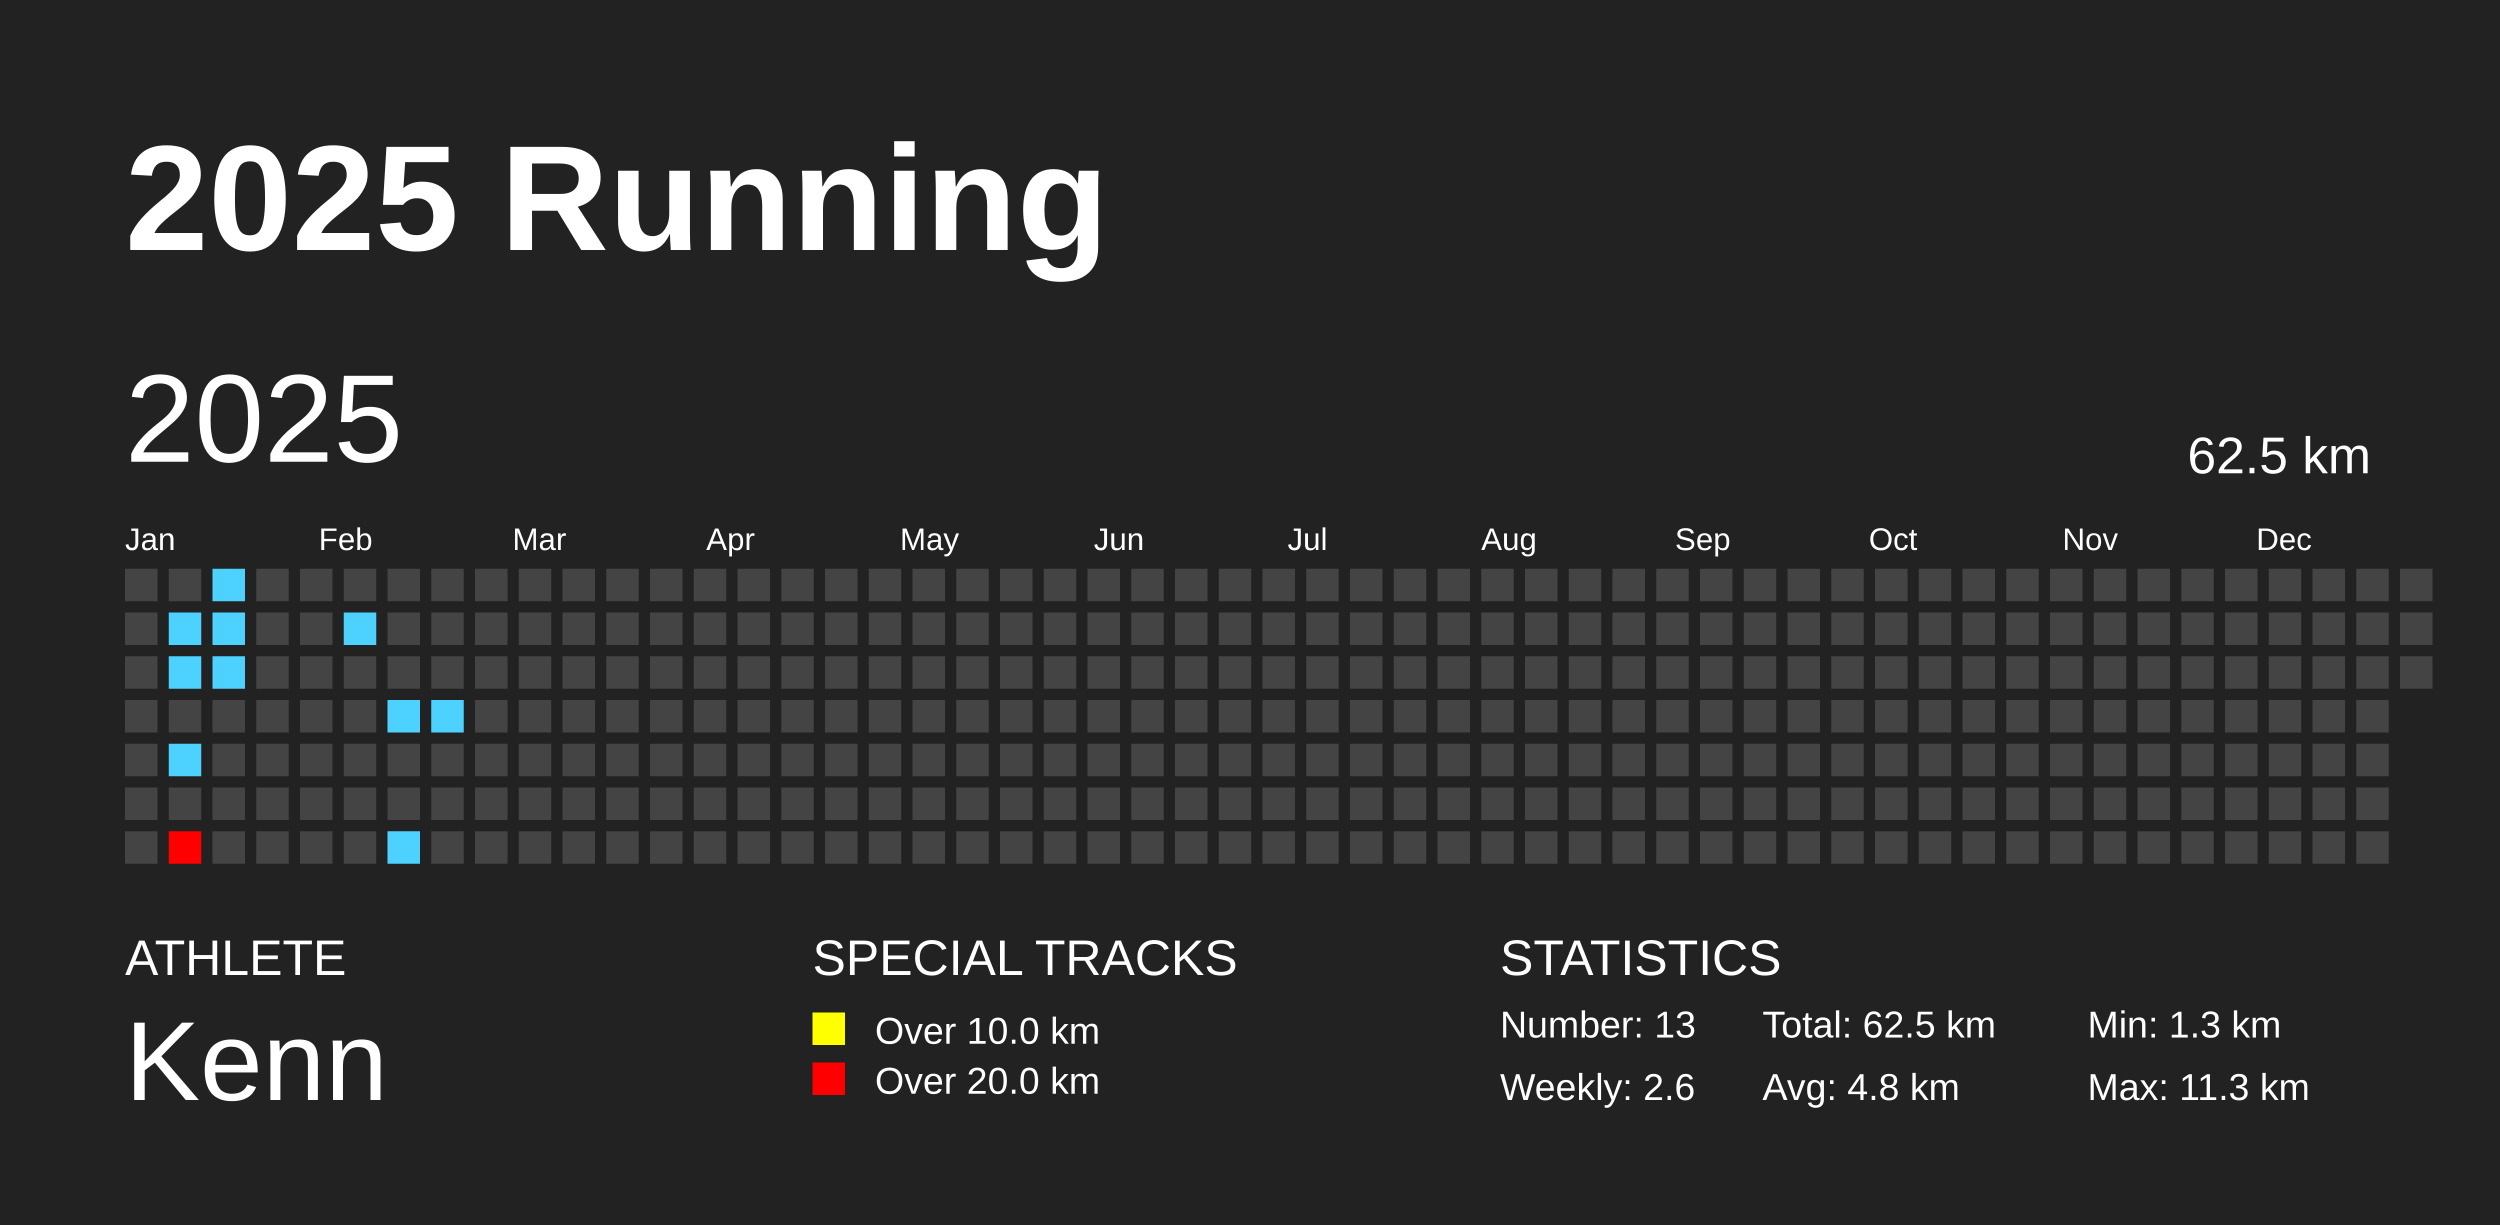
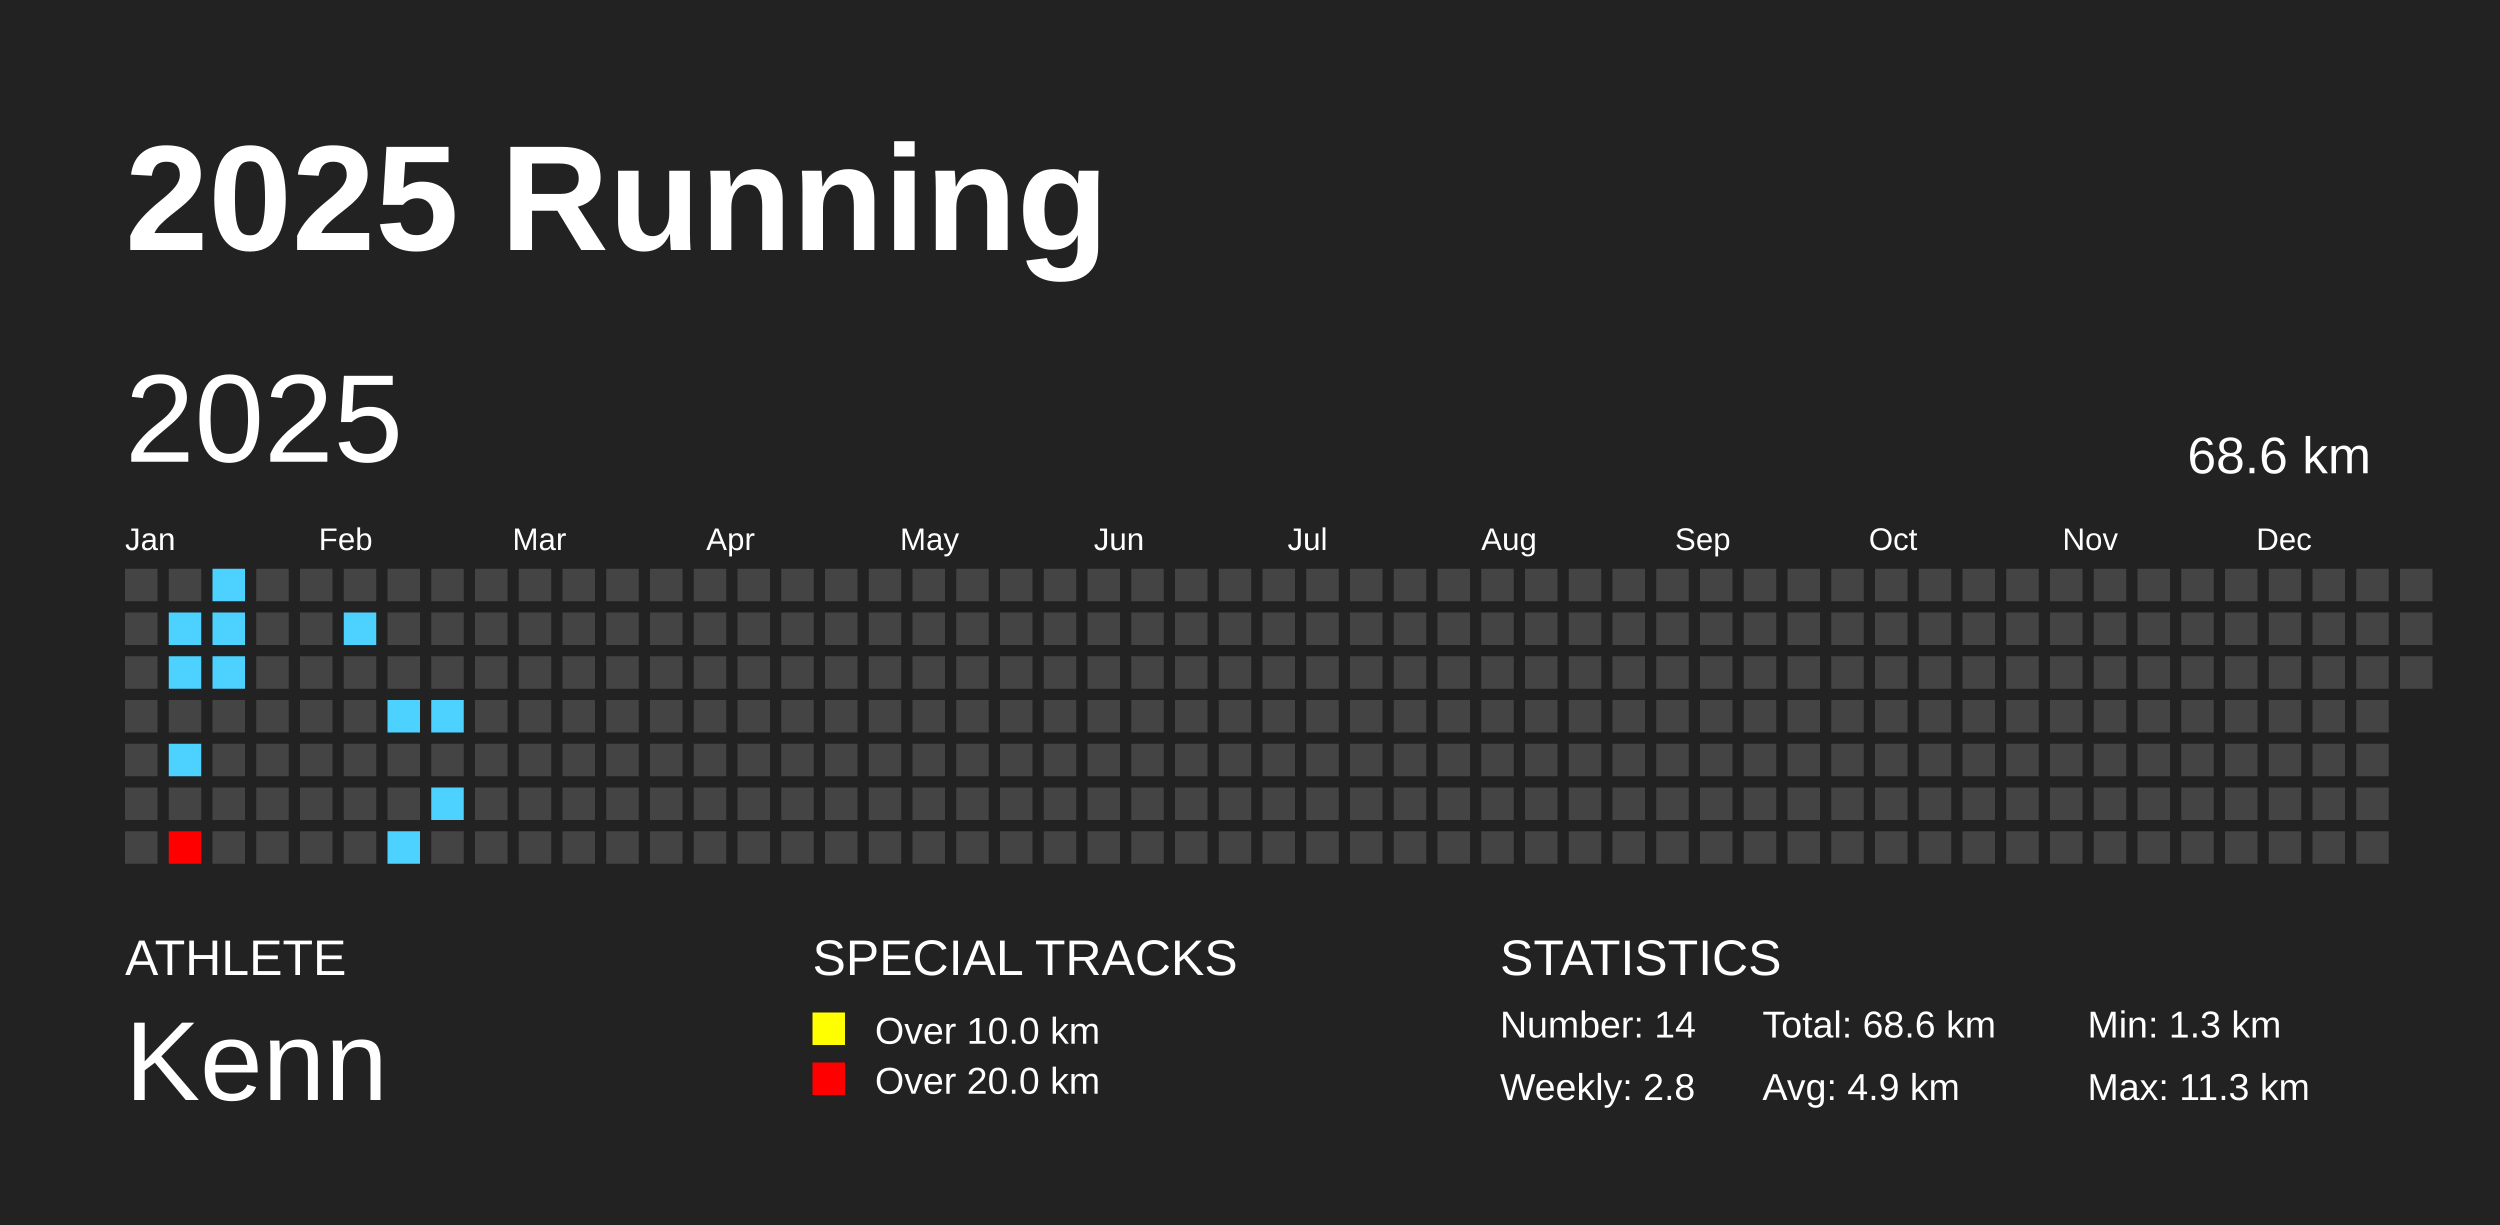
<svg xmlns="http://www.w3.org/2000/svg" baseProfile="full" height="98mm" version="1.1" viewBox="0,0,200,98" width="200mm">
  <defs />
  <rect fill="#222222" height="98" width="200" x="0" y="0" />
  <text fill="#FFFFFF" style="font-size:12px; font-family:Arial; font-weight:bold;" x="10" y="20">2025 Running</text>
  <text fill="#FFFFFF" style="font-size:4px; font-family:Arial" x="10" y="78">ATHLETE</text>
  <text fill="#FFFFFF" style="font-size:9px; font-family:Arial" x="10" y="88">Kenn</text>
  <text fill="#FFFFFF" style="font-size:4px; font-family:Arial" x="65" y="78">SPECIAL TRACKS</text>
  <rect fill="yellow" height="2.6" width="2.6" x="65" y="81" />
  <text fill="#FFFFFF" style="font-size:3px; font-family:Arial" x="70" y="83.5">Over 10.0 km</text>
  <rect fill="red" height="2.6" width="2.6" x="65" y="85" />
  <text fill="#FFFFFF" style="font-size:3px; font-family:Arial" x="70" y="87.5">Over 20.0 km</text>
  <text fill="#FFFFFF" style="font-size:4px; font-family:Arial" x="120" y="78">STATISTICS</text>
-   <text fill="#FFFFFF" style="font-size:3px; font-family:Arial" x="120" y="83">Number: 13</text>
-   <text fill="#FFFFFF" style="font-size:3px; font-family:Arial" x="120" y="88">Weekly: 2.6</text>
-   <text fill="#FFFFFF" style="font-size:3px; font-family:Arial" x="141" y="83">Total: 62.5 km</text>
-   <text fill="#FFFFFF" style="font-size:3px; font-family:Arial" x="141" y="88">Avg: 4.8 km</text>
+   <text fill="#FFFFFF" style="font-size:3px; font-family:Arial" x="120" y="83">Number: 14</text>
+   <text fill="#FFFFFF" style="font-size:3px; font-family:Arial" x="120" y="88">Weekly: 2.8</text>
+   <text fill="#FFFFFF" style="font-size:3px; font-family:Arial" x="141" y="83">Total: 68.6 km</text>
+   <text fill="#FFFFFF" style="font-size:3px; font-family:Arial" x="141" y="88">Avg: 4.9 km</text>
  <text fill="#FFFFFF" style="font-size:3px; font-family:Arial" x="167" y="83">Min: 1.3 km</text>
  <text fill="#FFFFFF" style="font-size:3px; font-family:Arial" x="167" y="88">Max: 11.3 km</text>
  <text dominant-baseline="hanging" fill="#FFFFFF" style="font-size:10.0px; font-family:Arial;" x="10" y="30">2025</text>
-   <text dominant-baseline="hanging" fill="#FFFFFF" style="font-size:4.125px; font-family:Arial;" x="175" y="35">62.5 km</text>
+   <text dominant-baseline="hanging" fill="#FFFFFF" style="font-size:4.125px; font-family:Arial;" x="175" y="35">68.6 km</text>
  <text fill="#FFFFFF" style="font-size:2.5px; font-family:Arial" x="10.0" y="44">Jan</text>
  <text fill="#FFFFFF" style="font-size:2.5px; font-family:Arial" x="25.5" y="44">Feb</text>
  <text fill="#FFFFFF" style="font-size:2.5px; font-family:Arial" x="41.0" y="44">Mar</text>
  <text fill="#FFFFFF" style="font-size:2.5px; font-family:Arial" x="56.5" y="44">Apr</text>
  <text fill="#FFFFFF" style="font-size:2.5px; font-family:Arial" x="72.0" y="44">May</text>
  <text fill="#FFFFFF" style="font-size:2.5px; font-family:Arial" x="87.5" y="44">Jun</text>
  <text fill="#FFFFFF" style="font-size:2.5px; font-family:Arial" x="103.0" y="44">Jul</text>
  <text fill="#FFFFFF" style="font-size:2.5px; font-family:Arial" x="118.5" y="44">Aug</text>
  <text fill="#FFFFFF" style="font-size:2.5px; font-family:Arial" x="134.0" y="44">Sep</text>
  <text fill="#FFFFFF" style="font-size:2.5px; font-family:Arial" x="149.5" y="44">Oct</text>
  <text fill="#FFFFFF" style="font-size:2.5px; font-family:Arial" x="165.0" y="44">Nov</text>
  <text fill="#FFFFFF" style="font-size:2.5px; font-family:Arial" x="180.5" y="44">Dec</text>
  <rect fill="#444444" height="2.6" width="2.6" x="10.0" y="45.5" />
  <rect fill="#444444" height="2.6" width="2.6" x="10.0" y="49.0" />
  <rect fill="#444444" height="2.6" width="2.6" x="10.0" y="52.5" />
  <rect fill="#444444" height="2.6" width="2.6" x="10.0" y="56.0" />
  <rect fill="#444444" height="2.6" width="2.6" x="10.0" y="59.5" />
  <rect fill="#444444" height="2.6" width="2.6" x="10.0" y="63.0" />
  <rect fill="#444444" height="2.6" width="2.6" x="10.0" y="66.5" />
  <rect fill="#444444" height="2.6" width="2.6" x="13.5" y="45.5" />
  <rect fill="#4dd2ff" height="2.6" width="2.6" x="13.5" y="49.0" />
  <rect fill="#4dd2ff" height="2.6" width="2.6" x="13.5" y="52.5" />
  <rect fill="#444444" height="2.6" width="2.6" x="13.5" y="56.0" />
  <rect fill="#4dd2ff" height="2.6" width="2.6" x="13.5" y="59.5" />
  <rect fill="#444444" height="2.6" width="2.6" x="13.5" y="63.0" />
  <rect fill="#ff0000" height="2.6" width="2.6" x="13.5" y="66.5" />
  <rect fill="#4dd2ff" height="2.6" width="2.6" x="17.0" y="45.5" />
  <rect fill="#4dd2ff" height="2.6" width="2.6" x="17.0" y="49.0" />
  <rect fill="#4dd2ff" height="2.6" width="2.6" x="17.0" y="52.5" />
  <rect fill="#444444" height="2.6" width="2.6" x="17.0" y="56.0" />
  <rect fill="#444444" height="2.6" width="2.6" x="17.0" y="59.5" />
  <rect fill="#444444" height="2.6" width="2.6" x="17.0" y="63.0" />
  <rect fill="#444444" height="2.6" width="2.6" x="17.0" y="66.5" />
  <rect fill="#444444" height="2.6" width="2.6" x="20.5" y="45.5" />
  <rect fill="#444444" height="2.6" width="2.6" x="20.5" y="49.0" />
  <rect fill="#444444" height="2.6" width="2.6" x="20.5" y="52.5" />
  <rect fill="#444444" height="2.6" width="2.6" x="20.5" y="56.0" />
  <rect fill="#444444" height="2.6" width="2.6" x="20.5" y="59.5" />
  <rect fill="#444444" height="2.6" width="2.6" x="20.5" y="63.0" />
  <rect fill="#444444" height="2.6" width="2.6" x="20.5" y="66.5" />
  <rect fill="#444444" height="2.6" width="2.6" x="24.0" y="45.5" />
  <rect fill="#444444" height="2.6" width="2.6" x="24.0" y="49.0" />
  <rect fill="#444444" height="2.6" width="2.6" x="24.0" y="52.5" />
  <rect fill="#444444" height="2.6" width="2.6" x="24.0" y="56.0" />
  <rect fill="#444444" height="2.6" width="2.6" x="24.0" y="59.5" />
  <rect fill="#444444" height="2.6" width="2.6" x="24.0" y="63.0" />
  <rect fill="#444444" height="2.6" width="2.6" x="24.0" y="66.5" />
  <rect fill="#444444" height="2.6" width="2.6" x="27.5" y="45.5" />
  <rect fill="#4dd2ff" height="2.6" width="2.6" x="27.5" y="49.0" />
  <rect fill="#444444" height="2.6" width="2.6" x="27.5" y="52.5" />
  <rect fill="#444444" height="2.6" width="2.6" x="27.5" y="56.0" />
  <rect fill="#444444" height="2.6" width="2.6" x="27.5" y="59.5" />
  <rect fill="#444444" height="2.6" width="2.6" x="27.5" y="63.0" />
  <rect fill="#444444" height="2.6" width="2.6" x="27.5" y="66.5" />
  <rect fill="#444444" height="2.6" width="2.6" x="31.0" y="45.5" />
  <rect fill="#444444" height="2.6" width="2.6" x="31.0" y="49.0" />
  <rect fill="#444444" height="2.6" width="2.6" x="31.0" y="52.5" />
  <rect fill="#4dd2ff" height="2.6" width="2.6" x="31.0" y="56.0" />
  <rect fill="#444444" height="2.6" width="2.6" x="31.0" y="59.5" />
  <rect fill="#444444" height="2.6" width="2.6" x="31.0" y="63.0" />
  <rect fill="#4dd2ff" height="2.6" width="2.6" x="31.0" y="66.5" />
  <rect fill="#444444" height="2.6" width="2.6" x="34.5" y="45.5" />
  <rect fill="#444444" height="2.6" width="2.6" x="34.5" y="49.0" />
  <rect fill="#444444" height="2.6" width="2.6" x="34.5" y="52.5" />
  <rect fill="#4dd2ff" height="2.6" width="2.6" x="34.5" y="56.0" />
  <rect fill="#444444" height="2.6" width="2.6" x="34.5" y="59.5" />
-   <rect fill="#444444" height="2.6" width="2.6" x="34.5" y="63.0" />
+   <rect fill="#4dd2ff" height="2.6" width="2.6" x="34.5" y="63.0" />
  <rect fill="#444444" height="2.6" width="2.6" x="34.5" y="66.5" />
  <rect fill="#444444" height="2.6" width="2.6" x="38.0" y="45.5" />
  <rect fill="#444444" height="2.6" width="2.6" x="38.0" y="49.0" />
  <rect fill="#444444" height="2.6" width="2.6" x="38.0" y="52.5" />
  <rect fill="#444444" height="2.6" width="2.6" x="38.0" y="56.0" />
  <rect fill="#444444" height="2.6" width="2.6" x="38.0" y="59.5" />
  <rect fill="#444444" height="2.6" width="2.6" x="38.0" y="63.0" />
  <rect fill="#444444" height="2.6" width="2.6" x="38.0" y="66.5" />
  <rect fill="#444444" height="2.6" width="2.6" x="41.5" y="45.5" />
  <rect fill="#444444" height="2.6" width="2.6" x="41.5" y="49.0" />
  <rect fill="#444444" height="2.6" width="2.6" x="41.5" y="52.5" />
  <rect fill="#444444" height="2.6" width="2.6" x="41.5" y="56.0" />
  <rect fill="#444444" height="2.6" width="2.6" x="41.5" y="59.5" />
  <rect fill="#444444" height="2.6" width="2.6" x="41.5" y="63.0" />
  <rect fill="#444444" height="2.6" width="2.6" x="41.5" y="66.5" />
  <rect fill="#444444" height="2.6" width="2.6" x="45.0" y="45.5" />
  <rect fill="#444444" height="2.6" width="2.6" x="45.0" y="49.0" />
  <rect fill="#444444" height="2.6" width="2.6" x="45.0" y="52.5" />
  <rect fill="#444444" height="2.6" width="2.6" x="45.0" y="56.0" />
  <rect fill="#444444" height="2.6" width="2.6" x="45.0" y="59.5" />
  <rect fill="#444444" height="2.6" width="2.6" x="45.0" y="63.0" />
  <rect fill="#444444" height="2.6" width="2.6" x="45.0" y="66.5" />
  <rect fill="#444444" height="2.6" width="2.6" x="48.5" y="45.5" />
  <rect fill="#444444" height="2.6" width="2.6" x="48.5" y="49.0" />
  <rect fill="#444444" height="2.6" width="2.6" x="48.5" y="52.5" />
  <rect fill="#444444" height="2.6" width="2.6" x="48.5" y="56.0" />
  <rect fill="#444444" height="2.6" width="2.6" x="48.5" y="59.5" />
  <rect fill="#444444" height="2.6" width="2.6" x="48.5" y="63.0" />
  <rect fill="#444444" height="2.6" width="2.6" x="48.5" y="66.5" />
  <rect fill="#444444" height="2.6" width="2.6" x="52.0" y="45.5" />
  <rect fill="#444444" height="2.6" width="2.6" x="52.0" y="49.0" />
  <rect fill="#444444" height="2.6" width="2.6" x="52.0" y="52.5" />
  <rect fill="#444444" height="2.6" width="2.6" x="52.0" y="56.0" />
  <rect fill="#444444" height="2.6" width="2.6" x="52.0" y="59.5" />
  <rect fill="#444444" height="2.6" width="2.6" x="52.0" y="63.0" />
  <rect fill="#444444" height="2.6" width="2.6" x="52.0" y="66.5" />
  <rect fill="#444444" height="2.6" width="2.6" x="55.5" y="45.5" />
  <rect fill="#444444" height="2.6" width="2.6" x="55.5" y="49.0" />
  <rect fill="#444444" height="2.6" width="2.6" x="55.5" y="52.5" />
  <rect fill="#444444" height="2.6" width="2.6" x="55.5" y="56.0" />
  <rect fill="#444444" height="2.6" width="2.6" x="55.5" y="59.5" />
  <rect fill="#444444" height="2.6" width="2.6" x="55.5" y="63.0" />
  <rect fill="#444444" height="2.6" width="2.6" x="55.5" y="66.5" />
  <rect fill="#444444" height="2.6" width="2.6" x="59.0" y="45.5" />
  <rect fill="#444444" height="2.6" width="2.6" x="59.0" y="49.0" />
  <rect fill="#444444" height="2.6" width="2.6" x="59.0" y="52.5" />
  <rect fill="#444444" height="2.6" width="2.6" x="59.0" y="56.0" />
  <rect fill="#444444" height="2.6" width="2.6" x="59.0" y="59.5" />
  <rect fill="#444444" height="2.6" width="2.6" x="59.0" y="63.0" />
  <rect fill="#444444" height="2.6" width="2.6" x="59.0" y="66.5" />
  <rect fill="#444444" height="2.6" width="2.6" x="62.5" y="45.5" />
  <rect fill="#444444" height="2.6" width="2.6" x="62.5" y="49.0" />
  <rect fill="#444444" height="2.6" width="2.6" x="62.5" y="52.5" />
  <rect fill="#444444" height="2.6" width="2.6" x="62.5" y="56.0" />
  <rect fill="#444444" height="2.6" width="2.6" x="62.5" y="59.5" />
  <rect fill="#444444" height="2.6" width="2.6" x="62.5" y="63.0" />
  <rect fill="#444444" height="2.6" width="2.6" x="62.5" y="66.5" />
  <rect fill="#444444" height="2.6" width="2.6" x="66.0" y="45.5" />
  <rect fill="#444444" height="2.6" width="2.6" x="66.0" y="49.0" />
  <rect fill="#444444" height="2.6" width="2.6" x="66.0" y="52.5" />
  <rect fill="#444444" height="2.6" width="2.6" x="66.0" y="56.0" />
  <rect fill="#444444" height="2.6" width="2.6" x="66.0" y="59.5" />
  <rect fill="#444444" height="2.6" width="2.6" x="66.0" y="63.0" />
  <rect fill="#444444" height="2.6" width="2.6" x="66.0" y="66.5" />
  <rect fill="#444444" height="2.6" width="2.6" x="69.5" y="45.5" />
  <rect fill="#444444" height="2.6" width="2.6" x="69.5" y="49.0" />
  <rect fill="#444444" height="2.6" width="2.6" x="69.5" y="52.5" />
  <rect fill="#444444" height="2.6" width="2.6" x="69.5" y="56.0" />
  <rect fill="#444444" height="2.6" width="2.6" x="69.5" y="59.5" />
  <rect fill="#444444" height="2.6" width="2.6" x="69.5" y="63.0" />
  <rect fill="#444444" height="2.6" width="2.6" x="69.5" y="66.5" />
  <rect fill="#444444" height="2.6" width="2.6" x="73.0" y="45.5" />
  <rect fill="#444444" height="2.6" width="2.6" x="73.0" y="49.0" />
  <rect fill="#444444" height="2.6" width="2.6" x="73.0" y="52.5" />
  <rect fill="#444444" height="2.6" width="2.6" x="73.0" y="56.0" />
  <rect fill="#444444" height="2.6" width="2.6" x="73.0" y="59.5" />
  <rect fill="#444444" height="2.6" width="2.6" x="73.0" y="63.0" />
  <rect fill="#444444" height="2.6" width="2.6" x="73.0" y="66.5" />
  <rect fill="#444444" height="2.6" width="2.6" x="76.5" y="45.5" />
  <rect fill="#444444" height="2.6" width="2.6" x="76.5" y="49.0" />
  <rect fill="#444444" height="2.6" width="2.6" x="76.5" y="52.5" />
  <rect fill="#444444" height="2.6" width="2.6" x="76.5" y="56.0" />
  <rect fill="#444444" height="2.6" width="2.6" x="76.5" y="59.5" />
  <rect fill="#444444" height="2.6" width="2.6" x="76.5" y="63.0" />
  <rect fill="#444444" height="2.6" width="2.6" x="76.5" y="66.5" />
  <rect fill="#444444" height="2.6" width="2.6" x="80.0" y="45.5" />
  <rect fill="#444444" height="2.6" width="2.6" x="80.0" y="49.0" />
  <rect fill="#444444" height="2.6" width="2.6" x="80.0" y="52.5" />
  <rect fill="#444444" height="2.6" width="2.6" x="80.0" y="56.0" />
  <rect fill="#444444" height="2.6" width="2.6" x="80.0" y="59.5" />
  <rect fill="#444444" height="2.6" width="2.6" x="80.0" y="63.0" />
  <rect fill="#444444" height="2.6" width="2.6" x="80.0" y="66.5" />
  <rect fill="#444444" height="2.6" width="2.6" x="83.5" y="45.5" />
  <rect fill="#444444" height="2.6" width="2.6" x="83.5" y="49.0" />
  <rect fill="#444444" height="2.6" width="2.6" x="83.5" y="52.5" />
  <rect fill="#444444" height="2.6" width="2.6" x="83.5" y="56.0" />
  <rect fill="#444444" height="2.6" width="2.6" x="83.5" y="59.5" />
  <rect fill="#444444" height="2.6" width="2.6" x="83.5" y="63.0" />
  <rect fill="#444444" height="2.6" width="2.6" x="83.5" y="66.5" />
  <rect fill="#444444" height="2.6" width="2.6" x="87.0" y="45.5" />
  <rect fill="#444444" height="2.6" width="2.6" x="87.0" y="49.0" />
  <rect fill="#444444" height="2.6" width="2.6" x="87.0" y="52.5" />
  <rect fill="#444444" height="2.6" width="2.6" x="87.0" y="56.0" />
  <rect fill="#444444" height="2.6" width="2.6" x="87.0" y="59.5" />
  <rect fill="#444444" height="2.6" width="2.6" x="87.0" y="63.0" />
  <rect fill="#444444" height="2.6" width="2.6" x="87.0" y="66.5" />
  <rect fill="#444444" height="2.6" width="2.6" x="90.5" y="45.5" />
  <rect fill="#444444" height="2.6" width="2.6" x="90.5" y="49.0" />
  <rect fill="#444444" height="2.6" width="2.6" x="90.5" y="52.5" />
  <rect fill="#444444" height="2.6" width="2.6" x="90.5" y="56.0" />
  <rect fill="#444444" height="2.6" width="2.6" x="90.5" y="59.5" />
  <rect fill="#444444" height="2.6" width="2.6" x="90.5" y="63.0" />
  <rect fill="#444444" height="2.6" width="2.6" x="90.5" y="66.5" />
  <rect fill="#444444" height="2.6" width="2.6" x="94.0" y="45.5" />
  <rect fill="#444444" height="2.6" width="2.6" x="94.0" y="49.0" />
  <rect fill="#444444" height="2.6" width="2.6" x="94.0" y="52.5" />
  <rect fill="#444444" height="2.6" width="2.6" x="94.0" y="56.0" />
  <rect fill="#444444" height="2.6" width="2.6" x="94.0" y="59.5" />
  <rect fill="#444444" height="2.6" width="2.6" x="94.0" y="63.0" />
  <rect fill="#444444" height="2.6" width="2.6" x="94.0" y="66.5" />
  <rect fill="#444444" height="2.6" width="2.6" x="97.5" y="45.5" />
  <rect fill="#444444" height="2.6" width="2.6" x="97.5" y="49.0" />
  <rect fill="#444444" height="2.6" width="2.6" x="97.5" y="52.5" />
  <rect fill="#444444" height="2.6" width="2.6" x="97.5" y="56.0" />
  <rect fill="#444444" height="2.6" width="2.6" x="97.5" y="59.5" />
  <rect fill="#444444" height="2.6" width="2.6" x="97.5" y="63.0" />
  <rect fill="#444444" height="2.6" width="2.6" x="97.5" y="66.5" />
  <rect fill="#444444" height="2.6" width="2.6" x="101.0" y="45.5" />
  <rect fill="#444444" height="2.6" width="2.6" x="101.0" y="49.0" />
  <rect fill="#444444" height="2.6" width="2.6" x="101.0" y="52.5" />
  <rect fill="#444444" height="2.6" width="2.6" x="101.0" y="56.0" />
  <rect fill="#444444" height="2.6" width="2.6" x="101.0" y="59.5" />
  <rect fill="#444444" height="2.6" width="2.6" x="101.0" y="63.0" />
  <rect fill="#444444" height="2.6" width="2.6" x="101.0" y="66.5" />
  <rect fill="#444444" height="2.6" width="2.6" x="104.5" y="45.5" />
  <rect fill="#444444" height="2.6" width="2.6" x="104.5" y="49.0" />
  <rect fill="#444444" height="2.6" width="2.6" x="104.5" y="52.5" />
  <rect fill="#444444" height="2.6" width="2.6" x="104.5" y="56.0" />
  <rect fill="#444444" height="2.6" width="2.6" x="104.5" y="59.5" />
  <rect fill="#444444" height="2.6" width="2.6" x="104.5" y="63.0" />
  <rect fill="#444444" height="2.6" width="2.6" x="104.5" y="66.5" />
  <rect fill="#444444" height="2.6" width="2.6" x="108.0" y="45.5" />
  <rect fill="#444444" height="2.6" width="2.6" x="108.0" y="49.0" />
  <rect fill="#444444" height="2.6" width="2.6" x="108.0" y="52.5" />
  <rect fill="#444444" height="2.6" width="2.6" x="108.0" y="56.0" />
  <rect fill="#444444" height="2.6" width="2.6" x="108.0" y="59.5" />
  <rect fill="#444444" height="2.6" width="2.6" x="108.0" y="63.0" />
  <rect fill="#444444" height="2.6" width="2.6" x="108.0" y="66.5" />
  <rect fill="#444444" height="2.6" width="2.6" x="111.5" y="45.5" />
  <rect fill="#444444" height="2.6" width="2.6" x="111.5" y="49.0" />
  <rect fill="#444444" height="2.6" width="2.6" x="111.5" y="52.5" />
  <rect fill="#444444" height="2.6" width="2.6" x="111.5" y="56.0" />
  <rect fill="#444444" height="2.6" width="2.6" x="111.5" y="59.5" />
  <rect fill="#444444" height="2.6" width="2.6" x="111.5" y="63.0" />
  <rect fill="#444444" height="2.6" width="2.6" x="111.5" y="66.5" />
  <rect fill="#444444" height="2.6" width="2.6" x="115.0" y="45.5" />
  <rect fill="#444444" height="2.6" width="2.6" x="115.0" y="49.0" />
  <rect fill="#444444" height="2.6" width="2.6" x="115.0" y="52.5" />
  <rect fill="#444444" height="2.6" width="2.6" x="115.0" y="56.0" />
  <rect fill="#444444" height="2.6" width="2.6" x="115.0" y="59.5" />
  <rect fill="#444444" height="2.6" width="2.6" x="115.0" y="63.0" />
  <rect fill="#444444" height="2.6" width="2.6" x="115.0" y="66.5" />
  <rect fill="#444444" height="2.6" width="2.6" x="118.5" y="45.5" />
  <rect fill="#444444" height="2.6" width="2.6" x="118.5" y="49.0" />
  <rect fill="#444444" height="2.6" width="2.6" x="118.5" y="52.5" />
  <rect fill="#444444" height="2.6" width="2.6" x="118.5" y="56.0" />
  <rect fill="#444444" height="2.6" width="2.6" x="118.5" y="59.5" />
  <rect fill="#444444" height="2.6" width="2.6" x="118.5" y="63.0" />
  <rect fill="#444444" height="2.6" width="2.6" x="118.5" y="66.5" />
  <rect fill="#444444" height="2.6" width="2.6" x="122.0" y="45.5" />
  <rect fill="#444444" height="2.6" width="2.6" x="122.0" y="49.0" />
  <rect fill="#444444" height="2.6" width="2.6" x="122.0" y="52.5" />
  <rect fill="#444444" height="2.6" width="2.6" x="122.0" y="56.0" />
  <rect fill="#444444" height="2.6" width="2.6" x="122.0" y="59.5" />
  <rect fill="#444444" height="2.6" width="2.6" x="122.0" y="63.0" />
  <rect fill="#444444" height="2.6" width="2.6" x="122.0" y="66.5" />
  <rect fill="#444444" height="2.6" width="2.6" x="125.5" y="45.5" />
  <rect fill="#444444" height="2.6" width="2.6" x="125.5" y="49.0" />
  <rect fill="#444444" height="2.6" width="2.6" x="125.5" y="52.5" />
  <rect fill="#444444" height="2.6" width="2.6" x="125.5" y="56.0" />
  <rect fill="#444444" height="2.6" width="2.6" x="125.5" y="59.5" />
  <rect fill="#444444" height="2.6" width="2.6" x="125.5" y="63.0" />
  <rect fill="#444444" height="2.6" width="2.6" x="125.5" y="66.5" />
  <rect fill="#444444" height="2.6" width="2.6" x="129.0" y="45.5" />
  <rect fill="#444444" height="2.6" width="2.6" x="129.0" y="49.0" />
  <rect fill="#444444" height="2.6" width="2.6" x="129.0" y="52.5" />
  <rect fill="#444444" height="2.6" width="2.6" x="129.0" y="56.0" />
  <rect fill="#444444" height="2.6" width="2.6" x="129.0" y="59.5" />
  <rect fill="#444444" height="2.6" width="2.6" x="129.0" y="63.0" />
  <rect fill="#444444" height="2.6" width="2.6" x="129.0" y="66.5" />
  <rect fill="#444444" height="2.6" width="2.6" x="132.5" y="45.5" />
  <rect fill="#444444" height="2.6" width="2.6" x="132.5" y="49.0" />
  <rect fill="#444444" height="2.6" width="2.6" x="132.5" y="52.5" />
  <rect fill="#444444" height="2.6" width="2.6" x="132.5" y="56.0" />
  <rect fill="#444444" height="2.6" width="2.6" x="132.5" y="59.5" />
  <rect fill="#444444" height="2.6" width="2.6" x="132.5" y="63.0" />
  <rect fill="#444444" height="2.6" width="2.6" x="132.5" y="66.5" />
  <rect fill="#444444" height="2.6" width="2.6" x="136.0" y="45.5" />
  <rect fill="#444444" height="2.6" width="2.6" x="136.0" y="49.0" />
  <rect fill="#444444" height="2.6" width="2.6" x="136.0" y="52.5" />
  <rect fill="#444444" height="2.6" width="2.6" x="136.0" y="56.0" />
  <rect fill="#444444" height="2.6" width="2.6" x="136.0" y="59.5" />
  <rect fill="#444444" height="2.6" width="2.6" x="136.0" y="63.0" />
  <rect fill="#444444" height="2.6" width="2.6" x="136.0" y="66.5" />
  <rect fill="#444444" height="2.6" width="2.6" x="139.5" y="45.5" />
  <rect fill="#444444" height="2.6" width="2.6" x="139.5" y="49.0" />
  <rect fill="#444444" height="2.6" width="2.6" x="139.5" y="52.5" />
  <rect fill="#444444" height="2.6" width="2.6" x="139.5" y="56.0" />
  <rect fill="#444444" height="2.6" width="2.6" x="139.5" y="59.5" />
  <rect fill="#444444" height="2.6" width="2.6" x="139.5" y="63.0" />
  <rect fill="#444444" height="2.6" width="2.6" x="139.5" y="66.5" />
  <rect fill="#444444" height="2.6" width="2.6" x="143.0" y="45.5" />
  <rect fill="#444444" height="2.6" width="2.6" x="143.0" y="49.0" />
  <rect fill="#444444" height="2.6" width="2.6" x="143.0" y="52.5" />
  <rect fill="#444444" height="2.6" width="2.6" x="143.0" y="56.0" />
  <rect fill="#444444" height="2.6" width="2.6" x="143.0" y="59.5" />
  <rect fill="#444444" height="2.6" width="2.6" x="143.0" y="63.0" />
  <rect fill="#444444" height="2.6" width="2.6" x="143.0" y="66.5" />
  <rect fill="#444444" height="2.6" width="2.6" x="146.5" y="45.5" />
  <rect fill="#444444" height="2.6" width="2.6" x="146.5" y="49.0" />
  <rect fill="#444444" height="2.6" width="2.6" x="146.5" y="52.5" />
  <rect fill="#444444" height="2.6" width="2.6" x="146.5" y="56.0" />
  <rect fill="#444444" height="2.6" width="2.6" x="146.5" y="59.5" />
  <rect fill="#444444" height="2.6" width="2.6" x="146.5" y="63.0" />
  <rect fill="#444444" height="2.6" width="2.6" x="146.5" y="66.5" />
  <rect fill="#444444" height="2.6" width="2.6" x="150.0" y="45.5" />
  <rect fill="#444444" height="2.6" width="2.6" x="150.0" y="49.0" />
  <rect fill="#444444" height="2.6" width="2.6" x="150.0" y="52.5" />
  <rect fill="#444444" height="2.6" width="2.6" x="150.0" y="56.0" />
  <rect fill="#444444" height="2.6" width="2.6" x="150.0" y="59.5" />
  <rect fill="#444444" height="2.6" width="2.6" x="150.0" y="63.0" />
  <rect fill="#444444" height="2.6" width="2.6" x="150.0" y="66.5" />
  <rect fill="#444444" height="2.6" width="2.6" x="153.5" y="45.5" />
  <rect fill="#444444" height="2.6" width="2.6" x="153.5" y="49.0" />
  <rect fill="#444444" height="2.6" width="2.6" x="153.5" y="52.5" />
  <rect fill="#444444" height="2.6" width="2.6" x="153.5" y="56.0" />
  <rect fill="#444444" height="2.6" width="2.6" x="153.5" y="59.5" />
  <rect fill="#444444" height="2.6" width="2.6" x="153.5" y="63.0" />
  <rect fill="#444444" height="2.6" width="2.6" x="153.5" y="66.5" />
  <rect fill="#444444" height="2.6" width="2.6" x="157.0" y="45.5" />
  <rect fill="#444444" height="2.6" width="2.6" x="157.0" y="49.0" />
  <rect fill="#444444" height="2.6" width="2.6" x="157.0" y="52.5" />
  <rect fill="#444444" height="2.6" width="2.6" x="157.0" y="56.0" />
  <rect fill="#444444" height="2.6" width="2.6" x="157.0" y="59.5" />
  <rect fill="#444444" height="2.6" width="2.6" x="157.0" y="63.0" />
  <rect fill="#444444" height="2.6" width="2.6" x="157.0" y="66.5" />
  <rect fill="#444444" height="2.6" width="2.6" x="160.5" y="45.5" />
  <rect fill="#444444" height="2.6" width="2.6" x="160.5" y="49.0" />
  <rect fill="#444444" height="2.6" width="2.6" x="160.5" y="52.5" />
  <rect fill="#444444" height="2.6" width="2.6" x="160.5" y="56.0" />
  <rect fill="#444444" height="2.6" width="2.6" x="160.5" y="59.5" />
  <rect fill="#444444" height="2.6" width="2.6" x="160.5" y="63.0" />
  <rect fill="#444444" height="2.6" width="2.6" x="160.5" y="66.5" />
  <rect fill="#444444" height="2.6" width="2.6" x="164.0" y="45.5" />
  <rect fill="#444444" height="2.6" width="2.6" x="164.0" y="49.0" />
  <rect fill="#444444" height="2.6" width="2.6" x="164.0" y="52.5" />
  <rect fill="#444444" height="2.6" width="2.6" x="164.0" y="56.0" />
  <rect fill="#444444" height="2.6" width="2.6" x="164.0" y="59.5" />
  <rect fill="#444444" height="2.6" width="2.6" x="164.0" y="63.0" />
  <rect fill="#444444" height="2.6" width="2.6" x="164.0" y="66.5" />
  <rect fill="#444444" height="2.6" width="2.6" x="167.5" y="45.5" />
  <rect fill="#444444" height="2.6" width="2.6" x="167.5" y="49.0" />
  <rect fill="#444444" height="2.6" width="2.6" x="167.5" y="52.5" />
  <rect fill="#444444" height="2.6" width="2.6" x="167.5" y="56.0" />
  <rect fill="#444444" height="2.6" width="2.6" x="167.5" y="59.5" />
  <rect fill="#444444" height="2.6" width="2.6" x="167.5" y="63.0" />
  <rect fill="#444444" height="2.6" width="2.6" x="167.5" y="66.5" />
  <rect fill="#444444" height="2.6" width="2.6" x="171.0" y="45.5" />
  <rect fill="#444444" height="2.6" width="2.6" x="171.0" y="49.0" />
  <rect fill="#444444" height="2.6" width="2.6" x="171.0" y="52.5" />
  <rect fill="#444444" height="2.6" width="2.6" x="171.0" y="56.0" />
  <rect fill="#444444" height="2.6" width="2.6" x="171.0" y="59.5" />
  <rect fill="#444444" height="2.6" width="2.6" x="171.0" y="63.0" />
  <rect fill="#444444" height="2.6" width="2.6" x="171.0" y="66.5" />
  <rect fill="#444444" height="2.6" width="2.6" x="174.5" y="45.5" />
  <rect fill="#444444" height="2.6" width="2.6" x="174.5" y="49.0" />
  <rect fill="#444444" height="2.6" width="2.6" x="174.5" y="52.5" />
  <rect fill="#444444" height="2.6" width="2.6" x="174.5" y="56.0" />
  <rect fill="#444444" height="2.6" width="2.6" x="174.5" y="59.5" />
  <rect fill="#444444" height="2.6" width="2.6" x="174.5" y="63.0" />
  <rect fill="#444444" height="2.6" width="2.6" x="174.5" y="66.5" />
  <rect fill="#444444" height="2.6" width="2.6" x="178.0" y="45.5" />
  <rect fill="#444444" height="2.6" width="2.6" x="178.0" y="49.0" />
  <rect fill="#444444" height="2.6" width="2.6" x="178.0" y="52.5" />
  <rect fill="#444444" height="2.6" width="2.6" x="178.0" y="56.0" />
  <rect fill="#444444" height="2.6" width="2.6" x="178.0" y="59.5" />
  <rect fill="#444444" height="2.6" width="2.6" x="178.0" y="63.0" />
  <rect fill="#444444" height="2.6" width="2.6" x="178.0" y="66.5" />
  <rect fill="#444444" height="2.6" width="2.6" x="181.5" y="45.5" />
  <rect fill="#444444" height="2.6" width="2.6" x="181.5" y="49.0" />
  <rect fill="#444444" height="2.6" width="2.6" x="181.5" y="52.5" />
  <rect fill="#444444" height="2.6" width="2.6" x="181.5" y="56.0" />
  <rect fill="#444444" height="2.6" width="2.6" x="181.5" y="59.5" />
  <rect fill="#444444" height="2.6" width="2.6" x="181.5" y="63.0" />
  <rect fill="#444444" height="2.6" width="2.6" x="181.5" y="66.5" />
  <rect fill="#444444" height="2.6" width="2.6" x="185.0" y="45.5" />
  <rect fill="#444444" height="2.6" width="2.6" x="185.0" y="49.0" />
  <rect fill="#444444" height="2.6" width="2.6" x="185.0" y="52.5" />
  <rect fill="#444444" height="2.6" width="2.6" x="185.0" y="56.0" />
  <rect fill="#444444" height="2.6" width="2.6" x="185.0" y="59.5" />
  <rect fill="#444444" height="2.6" width="2.6" x="185.0" y="63.0" />
  <rect fill="#444444" height="2.6" width="2.6" x="185.0" y="66.5" />
  <rect fill="#444444" height="2.6" width="2.6" x="188.5" y="45.5" />
  <rect fill="#444444" height="2.6" width="2.6" x="188.5" y="49.0" />
  <rect fill="#444444" height="2.6" width="2.6" x="188.5" y="52.5" />
  <rect fill="#444444" height="2.6" width="2.6" x="188.5" y="56.0" />
  <rect fill="#444444" height="2.6" width="2.6" x="188.5" y="59.5" />
  <rect fill="#444444" height="2.6" width="2.6" x="188.5" y="63.0" />
  <rect fill="#444444" height="2.6" width="2.6" x="188.5" y="66.5" />
  <rect fill="#444444" height="2.6" width="2.6" x="192.0" y="45.5" />
  <rect fill="#444444" height="2.6" width="2.6" x="192.0" y="49.0" />
  <rect fill="#444444" height="2.6" width="2.6" x="192.0" y="52.5" />
</svg>
